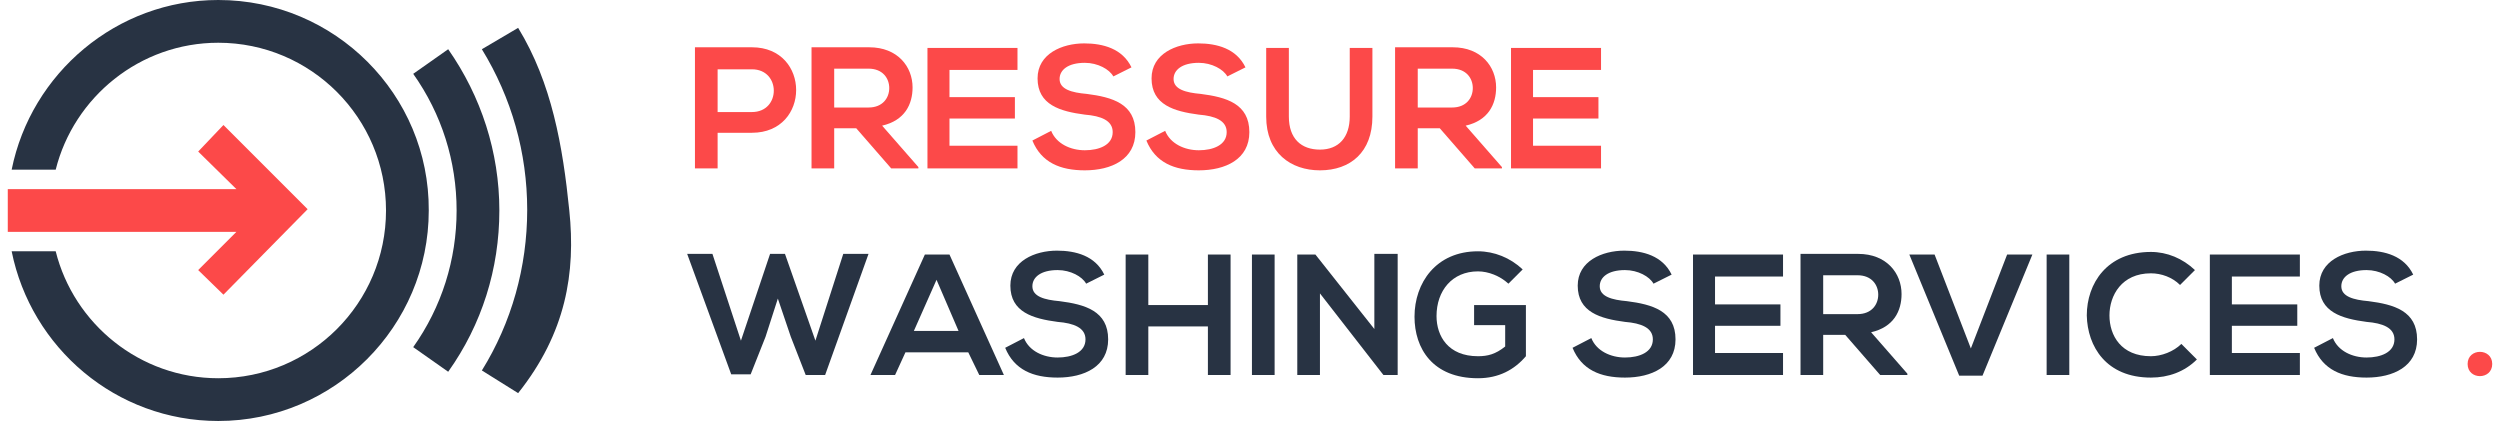
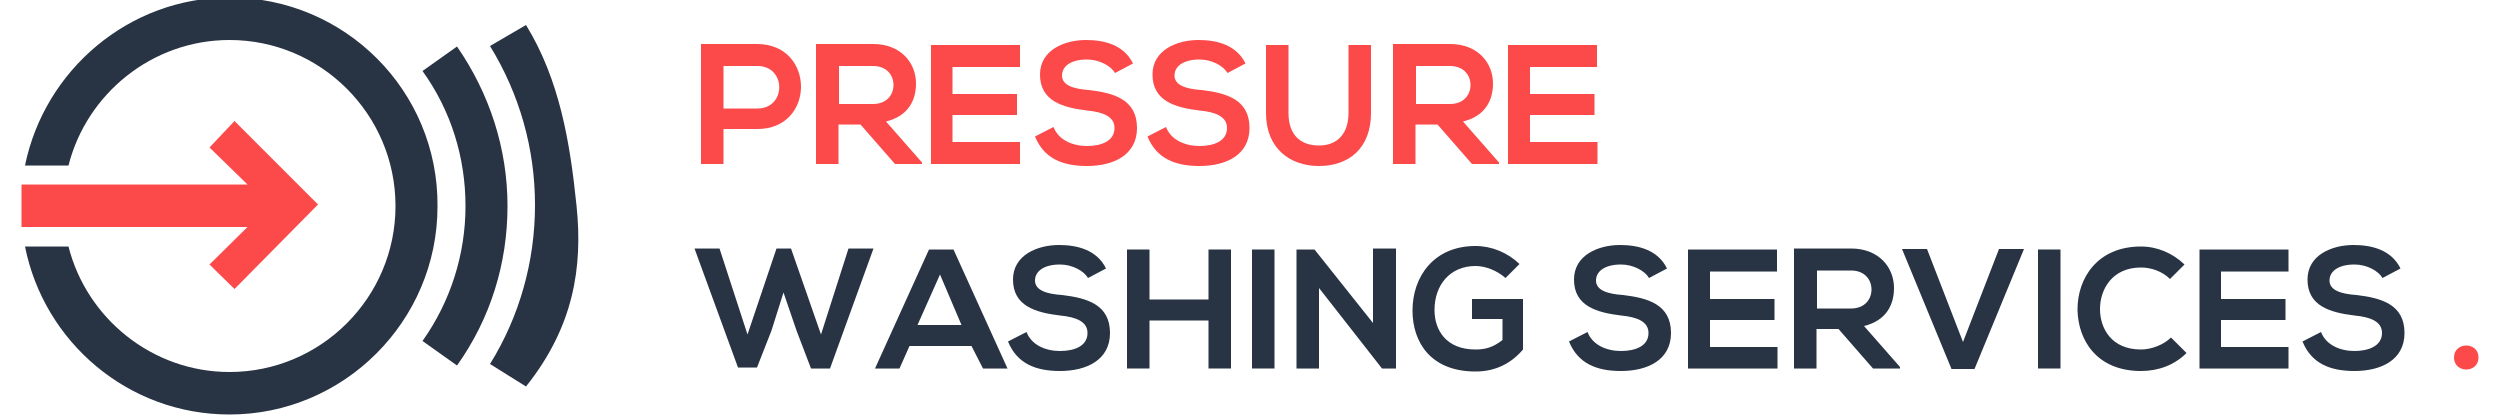
- <svg xmlns="http://www.w3.org/2000/svg" version="1.1" id="Layer_1" x="0px" y="0px" viewBox="0 0 386 65.1" enable-background="new 0 0 386 65.1" xml:space="preserve">
+ <svg xmlns="http://www.w3.org/2000/svg" version="1.1" id="Layer_1" x="0px" y="0px" viewBox="710 498.6 500 82.8" enable-background="new 710 498.6 500 82.8" xml:space="preserve">
  <g>
    <g>
      <g>
-         <path fill="#283343" d="M80,60.7l-5.6-3.5c4.6-7.4,7-16,7-24.8c0-8.8-2.4-17.3-7-24.8L80,4.3c5.2,8.5,6.9,18.3,7.9,28.2     C88.9,42.1,87.4,51.4,80,60.7z" />
+         <path fill="#283343" d="M815.2,575.9l-7.2-4.5c5.9-9.5,9-20.5,9-31.8s-3.1-22.2-9-31.8l7.2-4.2c6.7,10.9,8.8,23.4,10.1,36.1     C826.6,552.1,824.7,564,815.2,575.9z" />
      </g>
      <g>
-         <path fill="#283343" d="M69.2,57.4l-5.4-3.8c4.4-6.2,6.7-13.5,6.7-21.1c0-7.6-2.3-14.9-6.7-21.1l5.4-3.8     c5.1,7.3,7.9,15.9,7.9,24.9S74.4,50.1,69.2,57.4z" />
+         <path fill="#283343" d="M801.4,571.7l-6.9-4.9c5.6-7.9,8.6-17.3,8.6-27s-2.9-19.1-8.6-27l6.9-4.9c6.5,9.4,10.1,20.4,10.1,31.9     S808.1,562.3,801.4,571.7z" />
      </g>
      <g>
-         <path fill="#283343" d="M33.7,0C18,0,4.8,11.3,1.8,26.2h6.8C11.4,15,21.6,6.6,33.7,6.6c14.3,0,25.9,11.6,25.9,25.9     c0,14.3-11.6,25.9-25.9,25.9c-12.1,0-22.3-8.4-25.1-19.6H1.8c3,14.9,16.1,26.2,31.9,26.2c17.9,0,32.5-14.6,32.5-32.5     C66.3,14.6,51.7,0,33.7,0z" />
+         <path fill="#283343" d="M755.9,498.1c-20.1,0-37,14.5-40.9,33.6h8.7c3.6-14.3,16.7-25.1,32.2-25.1c18.3,0,33.2,14.9,33.2,33.2     s-14.9,33.2-33.2,33.2c-15.5,0-28.6-10.8-32.2-25.1H715c3.8,19.1,20.6,33.6,40.9,33.6c22.9,0,41.6-18.7,41.6-41.6     C797.7,516.8,779,498.1,755.9,498.1z" />
      </g>
-       <polygon fill="#FC4949" points="34.5,19.3 30.6,23.4 36.5,29.2 1.2,29.2 1.2,30.1 1.2,34.9 1.2,35.8 36.5,35.8 30.6,41.7     34.5,45.5 47.5,32.3   " />
+       <polygon fill="#FC4949" points="756.9,522.8 751.9,528.1 759.5,535.5 714.3,535.5 714.3,536.7 714.3,542.8 714.3,544 759.5,544     751.9,551.5 756.9,556.4 773.6,539.5   " />
    </g>
    <g>
-       <path fill="#FC4949" d="M116.1,20.5h-5.3V26h-3.5V7.3c2.9,0,5.9,0,8.8,0C125.2,7.3,125.2,20.5,116.1,20.5z M110.8,17.3h5.3    c4.5,0,4.5-6.6,0-6.6h-5.3V17.3z" />
-       <path fill="#FC4949" d="M141.8,26h-4.2l-5.4-6.2h-3.4V26h-3.5V7.3c3,0,5.9,0,8.9,0c4.4,0,6.7,3,6.7,6.2c0,2.6-1.2,5.1-4.7,5.9    l5.6,6.4V26z M128.8,10.6v6h5.3c2.2,0,3.2-1.5,3.2-3s-1-3-3.2-3H128.8z" />
-       <path fill="#FC4949" d="M157.1,26h-13.9c0-6.2,0-12.4,0-18.6h13.9v3.4h-10.5V15h10.1v3.3h-10.1v4.2h10.5V26z" />
-       <path fill="#FC4949" d="M171.9,11.8c-0.6-1.1-2.4-2.1-4.4-2.1c-2.6,0-3.9,1.1-3.9,2.5c0,1.6,1.9,2.1,4.2,2.3    c3.9,0.5,7.5,1.5,7.5,5.9c0,4.2-3.7,5.9-7.8,5.9c-3.8,0-6.7-1.2-8.1-4.6l2.9-1.5c0.8,2,3,3,5.2,3c2.2,0,4.3-0.8,4.3-2.8    c0-1.8-1.8-2.5-4.3-2.7c-3.8-0.5-7.3-1.5-7.3-5.6c0-3.8,3.8-5.4,7.2-5.4c2.9,0,5.9,0.8,7.3,3.7L171.9,11.8z" />
-       <path fill="#FC4949" d="M189.5,11.8c-0.6-1.1-2.4-2.1-4.4-2.1c-2.6,0-3.9,1.1-3.9,2.5c0,1.6,1.9,2.1,4.2,2.3    c3.9,0.5,7.5,1.5,7.5,5.9c0,4.2-3.7,5.9-7.8,5.9c-3.8,0-6.7-1.2-8.1-4.6l2.9-1.5c0.8,2,3,3,5.2,3c2.2,0,4.3-0.8,4.3-2.8    c0-1.8-1.8-2.5-4.3-2.7c-3.8-0.5-7.3-1.5-7.3-5.6c0-3.8,3.8-5.4,7.2-5.4c2.9,0,5.9,0.8,7.3,3.7L189.5,11.8z" />
-       <path fill="#FC4949" d="M211.9,7.4V18c0,5.5-3.4,8.3-8.1,8.3c-4.5,0-8.3-2.7-8.3-8.3V7.4h3.5V18c0,3.4,1.9,5.1,4.8,5.1    c2.9,0,4.6-1.9,4.6-5.1V7.4H211.9z" />
-       <path fill="#FC4949" d="M231.9,26h-4.2l-5.4-6.2h-3.4V26h-3.5V7.3c3,0,5.9,0,8.9,0c4.4,0,6.7,3,6.7,6.2c0,2.6-1.2,5.1-4.7,5.9    l5.6,6.4V26z M218.9,10.6v6h5.3c2.2,0,3.2-1.5,3.2-3s-1-3-3.2-3H218.9z" />
-       <path fill="#FC4949" d="M247.2,26h-13.9c0-6.2,0-12.4,0-18.6h13.9v3.4h-10.5V15h10.1v3.3h-10.1v4.2h10.5V26z" />
-       <path fill="#283343" d="M127.4,57.9h-3l-2.3-5.9l-2-5.9l-1.9,5.9l-2.3,5.8h-3l-6.8-18.6h3.9l4.4,13.4l4.5-13.4h2.3l4.7,13.4    l4.3-13.4h3.9L127.4,57.9z" />
-       <path fill="#283343" d="M149.5,54.4h-9.7l-1.6,3.5h-3.8l8.4-18.6h3.8l8.4,18.6h-3.8L149.5,54.4z M144.6,43.2l-3.5,7.9h6.9    L144.6,43.2z" />
-       <path fill="#283343" d="M167.7,43.8c-0.6-1.1-2.4-2.1-4.4-2.1c-2.6,0-3.9,1.1-3.9,2.5c0,1.6,1.9,2.1,4.2,2.3    c3.9,0.5,7.5,1.5,7.5,5.9c0,4.2-3.7,5.9-7.8,5.9c-3.8,0-6.7-1.2-8.1-4.6l2.9-1.5c0.8,2,3,3,5.2,3c2.2,0,4.3-0.8,4.3-2.8    c0-1.8-1.8-2.5-4.3-2.7c-3.8-0.5-7.3-1.5-7.3-5.6c0-3.8,3.8-5.4,7.2-5.4c2.9,0,5.9,0.8,7.3,3.7L167.7,43.8z" />
-       <path fill="#283343" d="M186.5,57.9v-7.5h-9.2v7.5h-3.5V39.3h3.5v7.8h9.2v-7.8h3.5v18.6H186.5z" />
-       <path fill="#283343" d="M193.3,57.9V39.3h3.5v18.6H193.3z" />
-       <path fill="#283343" d="M212.3,39.2h3.5v18.7h-2.2v0l-9.8-12.6v12.6h-3.5V39.3h2.8l9.1,11.5V39.2z" />
-       <path fill="#283343" d="M232.9,43.8c-1.3-1.2-3.1-1.9-4.7-1.9c-4,0-6.4,3-6.4,6.9c0,3.1,1.8,6.2,6.4,6.2c1.5,0,2.7-0.3,4.2-1.5    v-3.3h-4.8v-3.1h8V55c-1.8,2.1-4.2,3.4-7.4,3.4c-7,0-9.8-4.6-9.8-9.5c0-5.2,3.3-10.1,9.8-10.1c2.5,0,5,1,6.9,2.8L232.9,43.8z" />
-       <path fill="#283343" d="M255.3,43.8c-0.6-1.1-2.4-2.1-4.4-2.1c-2.6,0-3.9,1.1-3.9,2.5c0,1.6,1.9,2.1,4.2,2.3    c3.9,0.5,7.5,1.5,7.5,5.9c0,4.2-3.7,5.9-7.8,5.9c-3.8,0-6.7-1.2-8.1-4.6l2.9-1.5c0.8,2,3,3,5.2,3c2.2,0,4.3-0.8,4.3-2.8    c0-1.8-1.8-2.5-4.3-2.7c-3.8-0.5-7.3-1.5-7.3-5.6c0-3.8,3.8-5.4,7.2-5.4c2.9,0,5.9,0.8,7.3,3.7L255.3,43.8z" />
-       <path fill="#283343" d="M275.3,57.9h-13.9c0-6.2,0-12.4,0-18.6h13.9v3.4h-10.5v4.3h10.1v3.3h-10.1v4.2h10.5V57.9z" />
-       <path fill="#283343" d="M294.5,57.9h-4.2l-5.4-6.2h-3.4v6.2H278V39.2c3,0,5.9,0,8.9,0c4.4,0,6.7,3,6.7,6.2c0,2.6-1.2,5.1-4.7,5.9    l5.6,6.4V57.9z M281.5,42.5v6h5.3c2.2,0,3.2-1.5,3.2-3s-1-3-3.2-3H281.5z" />
-       <path fill="#283343" d="M306.1,58h-3.6l-7.7-18.7h3.9l5.6,14.5l5.6-14.5h3.9L306.1,58z" />
-       <path fill="#283343" d="M316,57.9V39.3h3.5v18.6H316z" />
-       <path fill="#283343" d="M339.2,55.5c-1.9,1.9-4.4,2.8-7.1,2.8c-6.9,0-9.8-4.8-9.9-9.6c0-4.9,3.1-9.8,9.9-9.8c2.5,0,4.9,1,6.8,2.8    l-2.3,2.3c-1.2-1.2-2.9-1.8-4.5-1.8c-4.5,0-6.4,3.4-6.4,6.5c0,3.1,1.8,6.3,6.4,6.3c1.6,0,3.5-0.7,4.7-1.9L339.2,55.5z" />
-       <path fill="#283343" d="M355.1,57.9h-13.9c0-6.2,0-12.4,0-18.6h13.9v3.4h-10.5v4.3h10.1v3.3h-10.1v4.2h10.5V57.9z" />
-       <path fill="#283343" d="M369.8,43.8c-0.6-1.1-2.4-2.1-4.4-2.1c-2.6,0-3.9,1.1-3.9,2.5c0,1.6,1.9,2.1,4.2,2.3    c3.9,0.5,7.5,1.5,7.5,5.9c0,4.2-3.7,5.9-7.8,5.9c-3.8,0-6.7-1.2-8.1-4.6l2.9-1.5c0.8,2,3,3,5.2,3c2.2,0,4.3-0.8,4.3-2.8    c0-1.8-1.8-2.5-4.3-2.7c-3.8-0.5-7.3-1.5-7.3-5.6c0-3.8,3.8-5.4,7.2-5.4c2.9,0,5.9,0.8,7.3,3.7L369.8,43.8z" />
-       <path fill="#FC4949" d="M384.8,56.2c0,2.5-3.8,2.5-3.8,0C381,53.7,384.8,53.7,384.8,56.2z" />
+       <path fill="#FC4949" d="M861.5,524.4h-6.8v7h-4.5v-24c3.7,0,7.6,0,11.3,0C873.1,507.5,873.1,524.4,861.5,524.4z M854.7,520.3h6.8    c5.8,0,5.8-8.5,0-8.5h-6.8V520.3z" />
+       <path fill="#FC4949" d="M894.4,531.4H889l-6.9-7.9h-4.4v7.9h-4.5v-24c3.8,0,7.6,0,11.4,0c5.6,0,8.6,3.8,8.6,7.9    c0,3.3-1.5,6.5-6,7.6l7.2,8.2V531.4L894.4,531.4z M877.8,511.7v7.7h6.8c2.8,0,4.1-1.9,4.1-3.8s-1.3-3.8-4.1-3.8H877.8z" />
+       <path fill="#FC4949" d="M914,531.4h-17.8c0-7.9,0-15.9,0-23.8H914v4.4h-13.5v5.4h12.9v4.2h-12.9v5.4H914V531.4z" />
+       <path fill="#FC4949" d="M933,513.2c-0.8-1.4-3.1-2.7-5.6-2.7c-3.3,0-5,1.4-5,3.2c0,2,2.4,2.7,5.4,2.9c5,0.6,9.6,1.9,9.6,7.6    c0,5.4-4.7,7.6-10,7.6c-4.9,0-8.6-1.5-10.4-5.9l3.7-1.9c1,2.6,3.8,3.8,6.7,3.8s5.5-1,5.5-3.6c0-2.3-2.3-3.2-5.5-3.5    c-4.9-0.6-9.4-1.9-9.4-7.2c0-4.9,4.9-6.9,9.2-6.9c3.7,0,7.6,1,9.4,4.7L933,513.2z" />
+       <path fill="#FC4949" d="M955.5,513.2c-0.8-1.4-3.1-2.7-5.6-2.7c-3.3,0-5,1.4-5,3.2c0,2,2.4,2.7,5.4,2.9c5,0.6,9.6,1.9,9.6,7.6    c0,5.4-4.7,7.6-10,7.6c-4.9,0-8.6-1.5-10.4-5.9l3.7-1.9c1,2.6,3.8,3.8,6.7,3.8s5.5-1,5.5-3.6c0-2.3-2.3-3.2-5.5-3.5    c-4.9-0.6-9.4-1.9-9.4-7.2c0-4.9,4.9-6.9,9.2-6.9c3.7,0,7.6,1,9.4,4.7L955.5,513.2z" />
+       <path fill="#FC4949" d="M984.2,507.6v13.6c0,7-4.4,10.6-10.4,10.6c-5.8,0-10.6-3.5-10.6-10.6v-13.6h4.5v13.6    c0,4.4,2.4,6.5,6.1,6.5s5.9-2.4,5.9-6.5v-13.6H984.2z" />
+       <path fill="#FC4949" d="M1009.8,531.4h-5.4l-6.9-7.9h-4.4v7.9h-4.5v-24c3.8,0,7.6,0,11.4,0c5.6,0,8.6,3.8,8.6,7.9    c0,3.3-1.5,6.5-6,7.6l7.2,8.2L1009.8,531.4L1009.8,531.4z M993.2,511.7v7.7h6.8c2.8,0,4.1-1.9,4.1-3.8s-1.3-3.8-4.1-3.8H993.2z" />
+       <path fill="#FC4949" d="M1029.4,531.4h-17.8c0-7.9,0-15.9,0-23.8h17.8v4.4H1016v5.4h12.9v4.2H1016v5.4h13.5V531.4z" />
+       <path fill="#283343" d="M876,572.3h-3.8l-2.9-7.6l-2.6-7.6l-2.4,7.6l-2.9,7.4h-3.8l-8.7-23.8h5l5.6,17.2l5.8-17.2h2.9l6,17.2    l5.5-17.2h5L876,572.3z" />
+       <path fill="#283343" d="M904.3,567.8h-12.4l-2,4.5h-4.9l10.8-23.8h4.9l10.8,23.8h-4.9L904.3,567.8z M898,553.5l-4.5,10.1h8.8    L898,553.5z" />
+       <path fill="#283343" d="M927.6,554.2c-0.8-1.4-3.1-2.7-5.6-2.7c-3.3,0-5,1.4-5,3.2c0,2,2.4,2.7,5.4,2.9c5,0.6,9.6,1.9,9.6,7.6    c0,5.4-4.7,7.6-10,7.6c-4.9,0-8.6-1.5-10.4-5.9l3.7-1.9c1,2.6,3.8,3.8,6.7,3.8s5.5-1,5.5-3.6c0-2.3-2.3-3.2-5.5-3.5    c-4.9-0.6-9.4-1.9-9.4-7.2c0-4.9,4.9-6.9,9.2-6.9c3.7,0,7.6,1,9.4,4.7L927.6,554.2z" />
+       <path fill="#283343" d="M951.7,572.3v-9.6h-11.8v9.6h-4.5v-23.8h4.5v10h11.8v-10h4.5v23.8H951.7z" />
+       <path fill="#283343" d="M960.4,572.3v-23.8h4.5v23.8H960.4z" />
+       <path fill="#283343" d="M984.7,548.3h4.5v24h-2.8l0,0l-12.6-16.1v16.1h-4.5v-23.8h3.6l11.7,14.7v-14.9H984.7z" />
+       <path fill="#283343" d="M1011.1,554.2c-1.7-1.5-4-2.4-6-2.4c-5.1,0-8.2,3.8-8.2,8.8c0,4,2.3,7.9,8.2,7.9c1.9,0,3.5-0.4,5.4-1.9    v-4.2h-6.1v-4h10.2v10.1c-2.3,2.7-5.4,4.4-9.5,4.4c-9,0-12.6-5.9-12.6-12.2c0-6.7,4.2-12.9,12.6-12.9c3.2,0,6.4,1.3,8.8,3.6    L1011.1,554.2z" />
+       <path fill="#283343" d="M1039.8,554.2c-0.8-1.4-3.1-2.7-5.6-2.7c-3.3,0-5,1.4-5,3.2c0,2,2.4,2.7,5.4,2.9c5,0.6,9.6,1.9,9.6,7.6    c0,5.4-4.7,7.6-10,7.6c-4.9,0-8.6-1.5-10.4-5.9l3.7-1.9c1,2.6,3.8,3.8,6.7,3.8s5.5-1,5.5-3.6c0-2.3-2.3-3.2-5.5-3.5    c-4.9-0.6-9.4-1.9-9.4-7.2c0-4.9,4.9-6.9,9.2-6.9c3.7,0,7.6,1,9.4,4.7L1039.8,554.2z" />
+       <path fill="#283343" d="M1065.4,572.3h-17.8c0-7.9,0-15.9,0-23.8h17.8v4.4H1052v5.5h12.9v4.2H1052v5.4h13.5V572.3z" />
+       <path fill="#283343" d="M1090,572.3h-5.4l-6.9-7.9h-4.4v7.9h-4.5v-24c3.8,0,7.6,0,11.4,0c5.6,0,8.6,3.8,8.6,7.9    c0,3.3-1.5,6.5-6,7.6l7.2,8.2V572.3z M1073.4,552.6v7.7h6.8c2.8,0,4.1-1.9,4.1-3.8s-1.3-3.8-4.1-3.8H1073.4z" />
+       <path fill="#283343" d="M1104.9,572.4h-4.6l-9.9-24h5l7.2,18.6l7.2-18.6h5L1104.9,572.4z" />
+       <path fill="#283343" d="M1117.6,572.3v-23.8h4.5v23.8H1117.6z" />
+       <path fill="#283343" d="M1147.3,569.2c-2.4,2.4-5.6,3.6-9.1,3.6c-8.8,0-12.6-6.1-12.7-12.3c0-6.3,4-12.6,12.7-12.6    c3.2,0,6.3,1.3,8.7,3.6l-2.9,2.9c-1.5-1.5-3.7-2.3-5.8-2.3c-5.8,0-8.2,4.4-8.2,8.3s2.3,8.1,8.2,8.1c2,0,4.5-0.9,6-2.4    L1147.3,569.2z" />
+       <path fill="#283343" d="M1167.7,572.3h-17.8c0-7.9,0-15.9,0-23.8h17.8v4.4h-13.5v5.5h12.9v4.2h-12.9v5.4h13.5V572.3z" />
+       <path fill="#283343" d="M1186.5,554.2c-0.8-1.4-3.1-2.7-5.6-2.7c-3.3,0-5,1.4-5,3.2c0,2,2.4,2.7,5.4,2.9c5,0.6,9.6,1.9,9.6,7.6    c0,5.4-4.7,7.6-10,7.6c-4.9,0-8.6-1.5-10.4-5.9l3.7-1.9c1,2.6,3.8,3.8,6.7,3.8c2.8,0,5.5-1,5.5-3.6c0-2.3-2.3-3.2-5.5-3.5    c-4.9-0.6-9.4-1.9-9.4-7.2c0-4.9,4.9-6.9,9.2-6.9c3.7,0,7.6,1,9.4,4.7L1186.5,554.2z" />
+       <path fill="#FC4949" d="M1205.7,570.1c0,3.2-4.9,3.2-4.9,0S1205.7,566.9,1205.7,570.1z" />
    </g>
  </g>
</svg>
